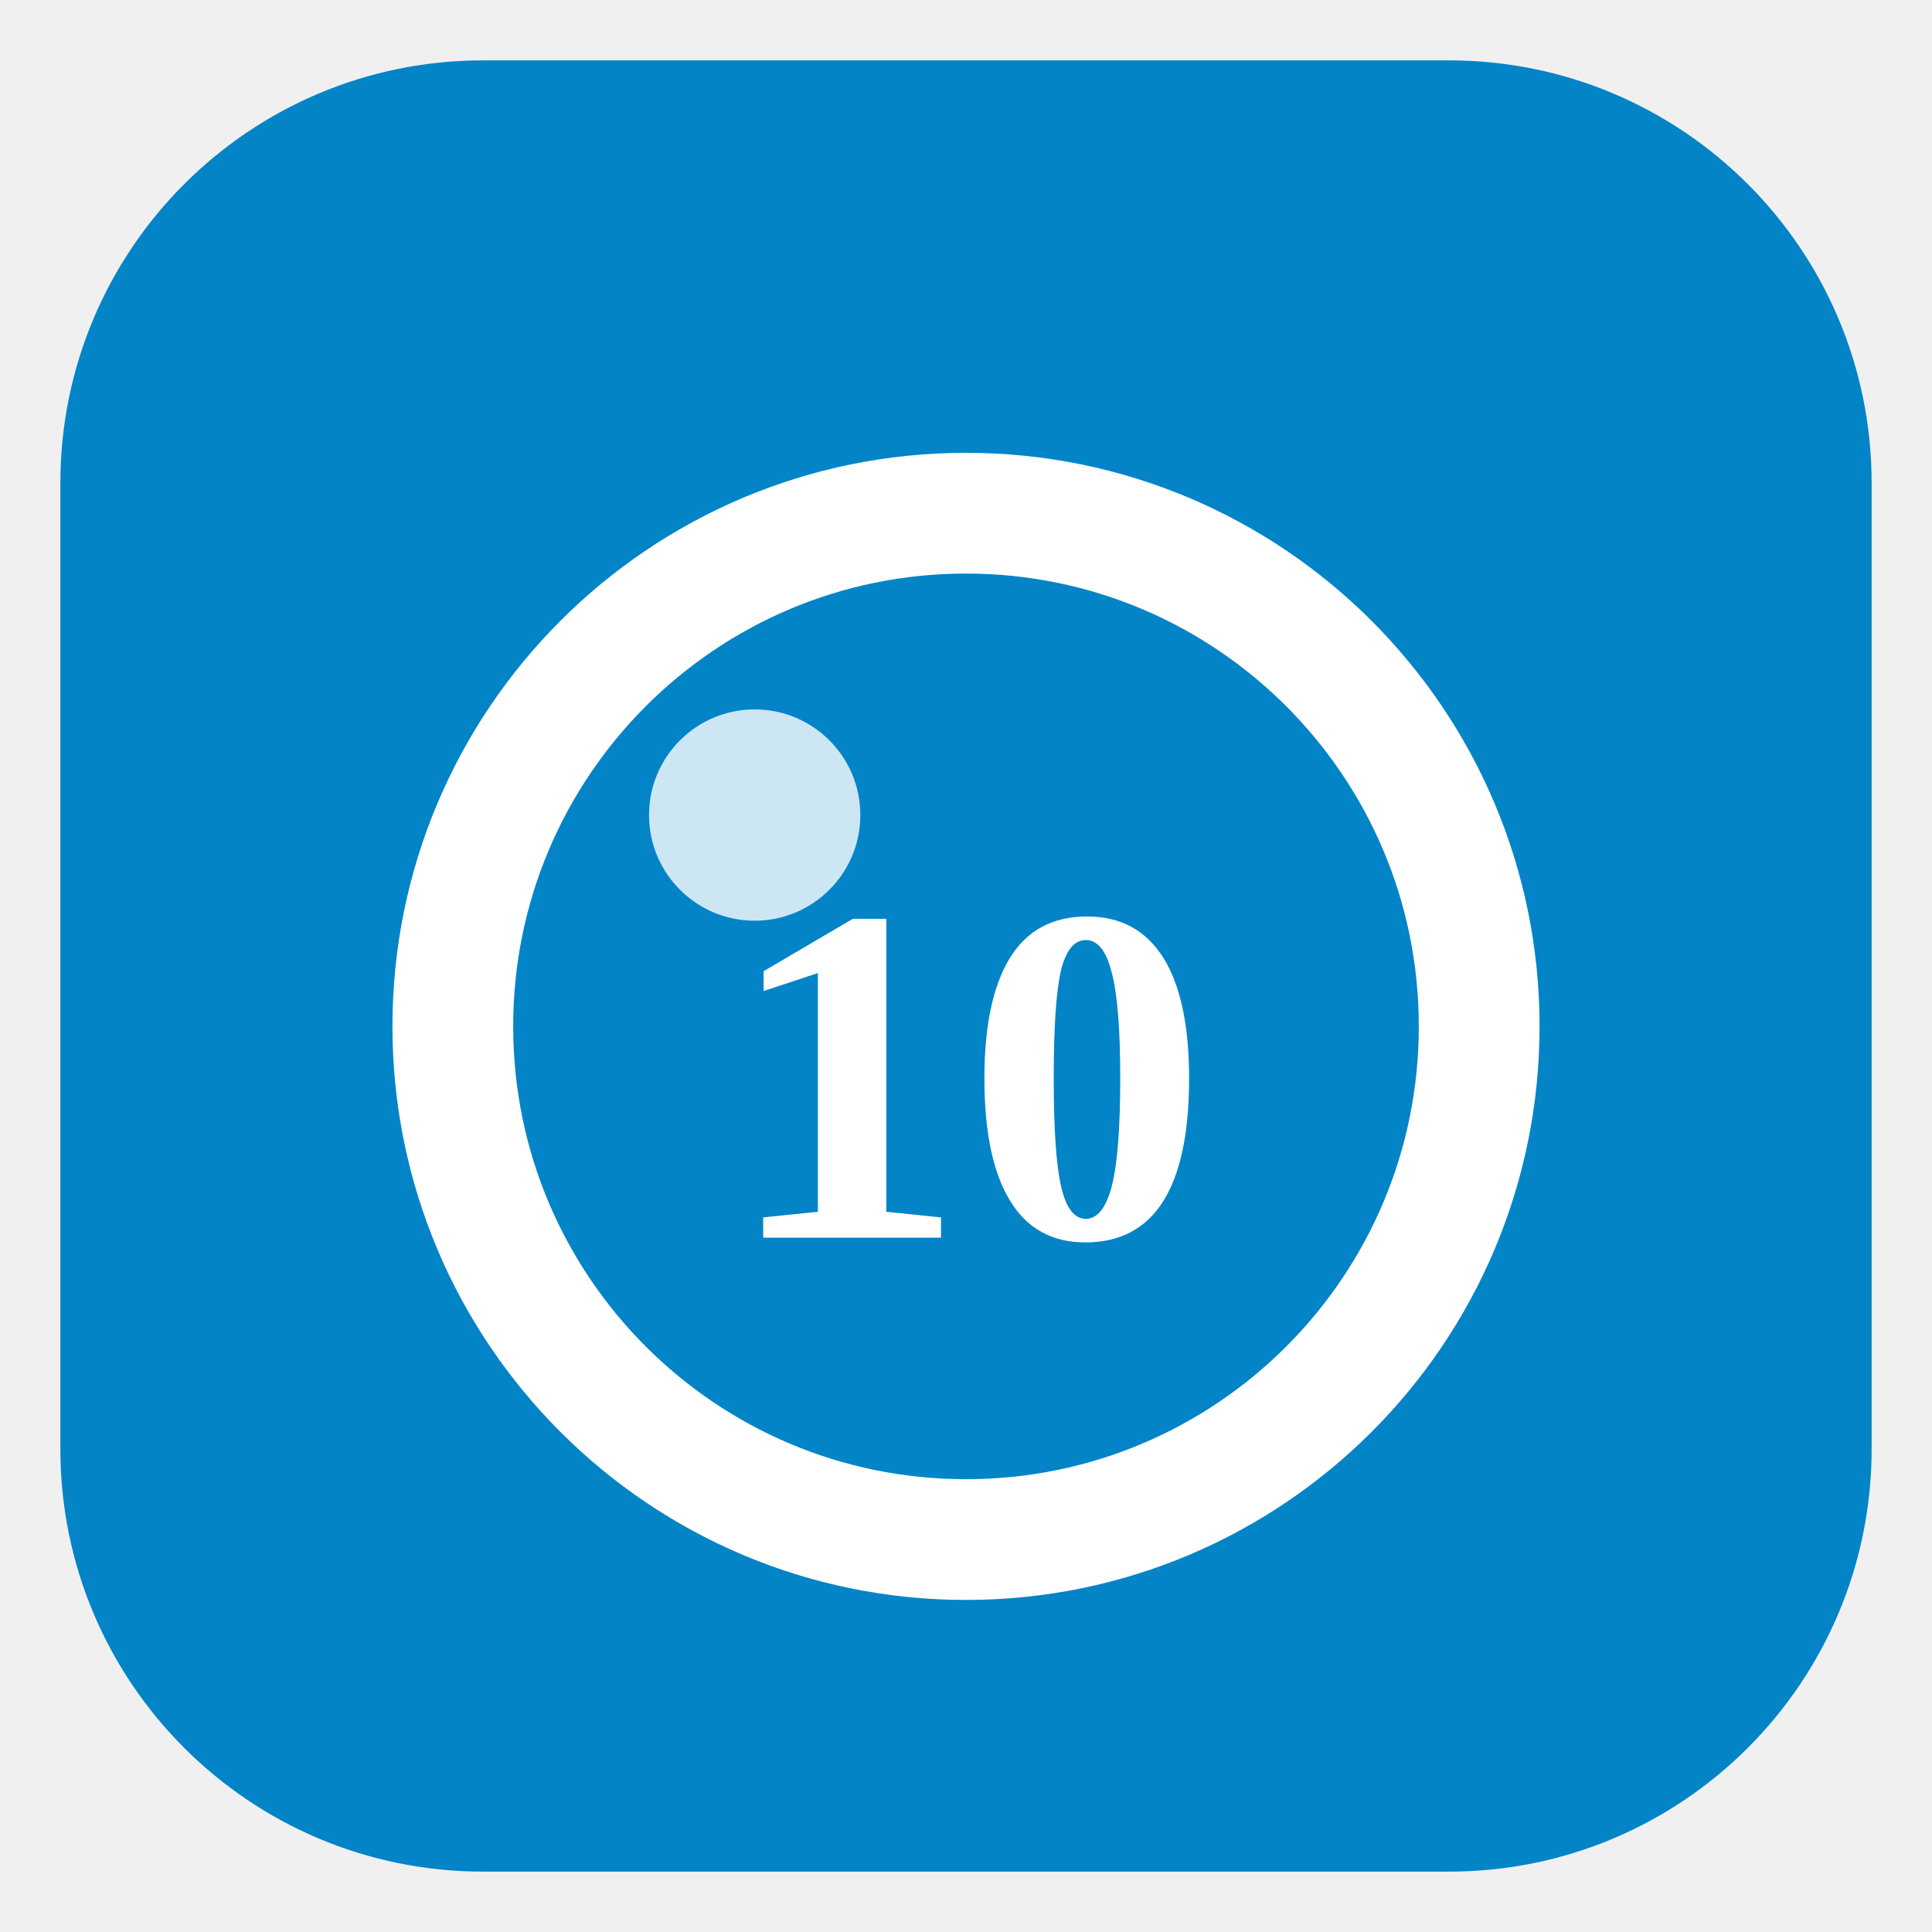
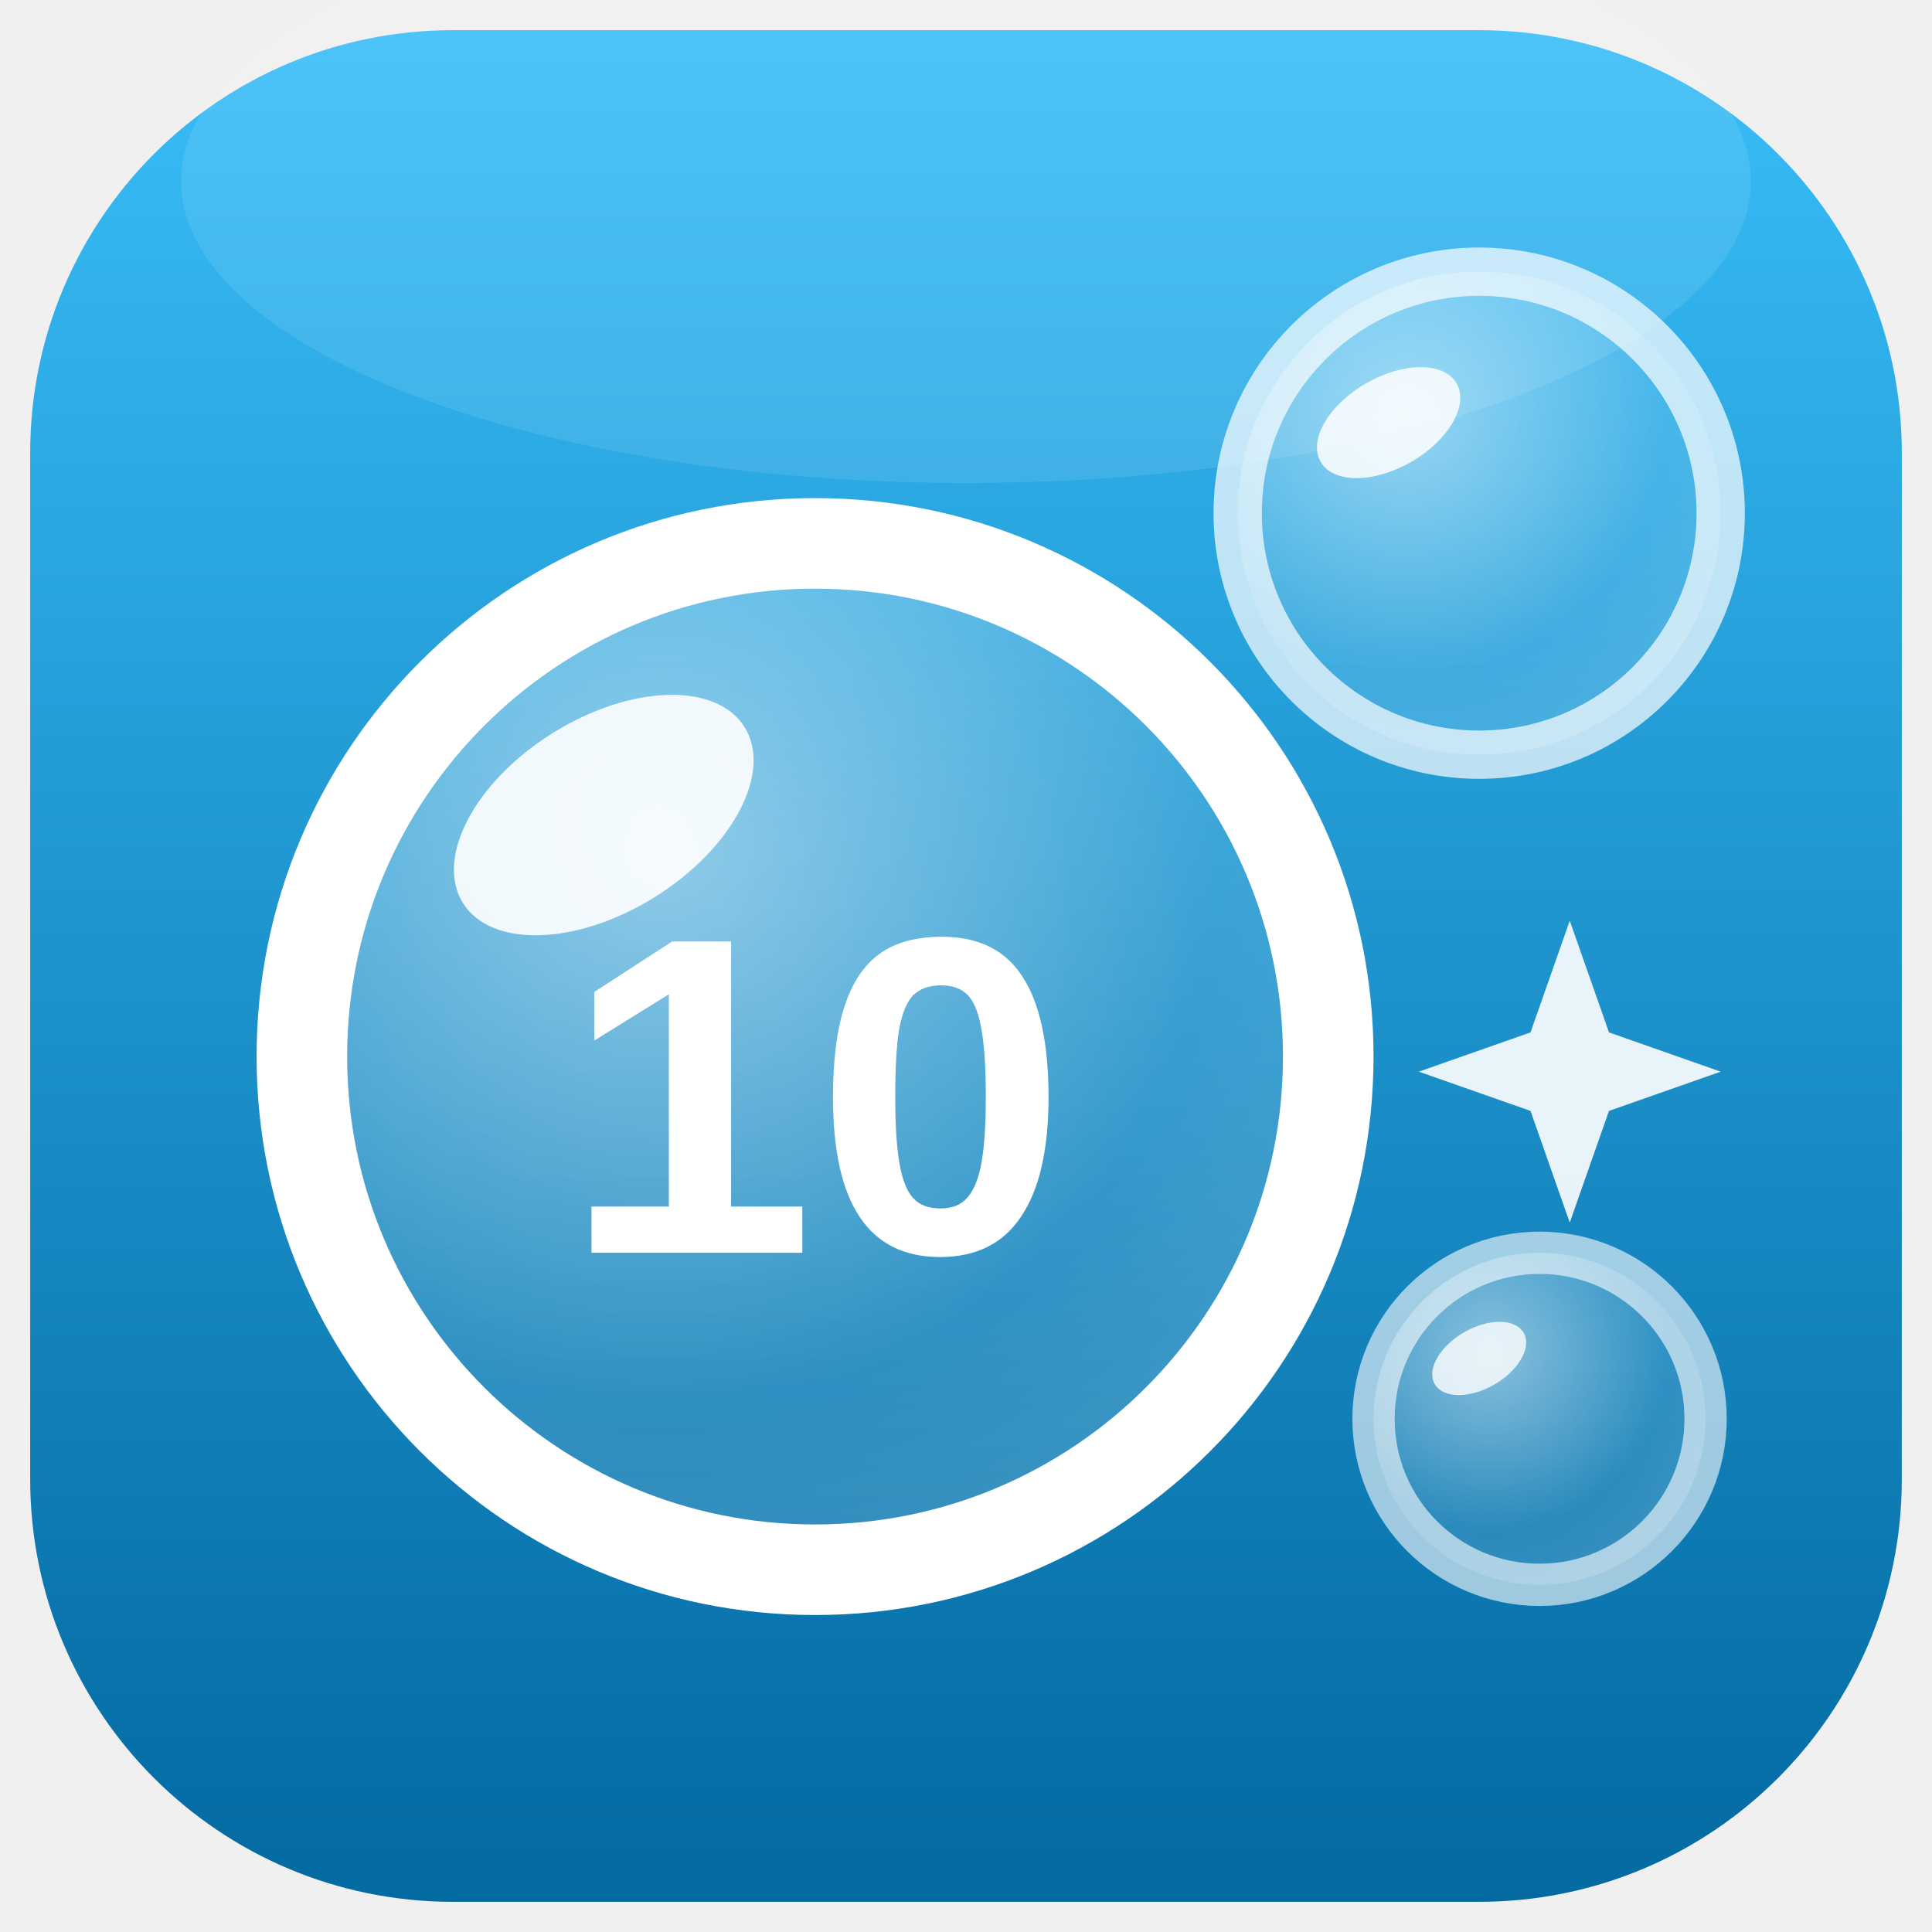
- <svg xmlns="http://www.w3.org/2000/svg" viewBox="0 0 64 64" role="img" aria-label="Bond Pop icon">
-   <rect x="2" y="2" width="60" height="60" rx="14" fill="#0284c7" />
-   <circle cx="32" cy="34" r="17" fill="none" stroke="#ffffff" stroke-width="4" />
-   <text x="32" y="41" text-anchor="middle" font-size="16" font-weight="800" fill="#ffffff" font-family="inherit">10</text>
-   <circle cx="25" cy="27" r="3.5" fill="#ffffff" opacity="0.8" />
+ <svg xmlns="http://www.w3.org/2000/svg" viewBox="0 0 64 64">
+   <defs>
+     <linearGradient id="bg" x1="0" y1="0" x2="0" y2="1">
+       <stop offset="0" stop-color="#38bdf8" />
+       <stop offset="1" stop-color="#0369a1" />
+     </linearGradient>
+     <radialGradient id="bub" cx="0.35" cy="0.3" r="0.9">
+       <stop offset="0" stop-color="#ffffff" stop-opacity="0.5" />
+       <stop offset="0.6" stop-color="#ffffff" stop-opacity="0.12" />
+       <stop offset="1" stop-color="#ffffff" stop-opacity="0.22" />
+     </radialGradient>
+   </defs>
+   <rect x="1" y="1" width="62" height="62" rx="14" fill="url(#bg)" />
+   <ellipse cx="32" cy="6" rx="26" ry="10" fill="#ffffff" opacity="0.10" />
+   <circle cx="49" cy="17" r="8" fill="url(#bub)" stroke="#ffffff" stroke-opacity="0.7" stroke-width="1.6" />
+   <ellipse cx="46" cy="14" rx="2.6" ry="1.5" fill="#ffffff" opacity="0.85" transform="rotate(-30 46 14)" />
+   <circle cx="51" cy="47" r="5.5" fill="url(#bub)" stroke="#ffffff" stroke-opacity="0.6" stroke-width="1.4" />
+   <ellipse cx="49" cy="45" rx="1.7" ry="1" fill="#ffffff" opacity="0.8" transform="rotate(-30 49 45)" />
+   <circle cx="27" cy="35" r="17" fill="url(#bub)" stroke="#ffffff" stroke-width="3" />
+   <ellipse cx="20" cy="27" rx="5.5" ry="3.2" fill="#ffffff" opacity="0.9" transform="rotate(-32 20 27)" />
+   <text x="27" y="41.5" text-anchor="middle" font-family="Verdana, Arial, sans-serif" font-size="15" font-weight="bold" fill="#ffffff">10</text>
+   <path d="M52 30.5l1.3 3.7 3.7 1.3-3.7 1.3L52 40.5l-1.3-3.7-3.7-1.3 3.7-1.3z" fill="#ffffff" opacity="0.9" />
</svg>
